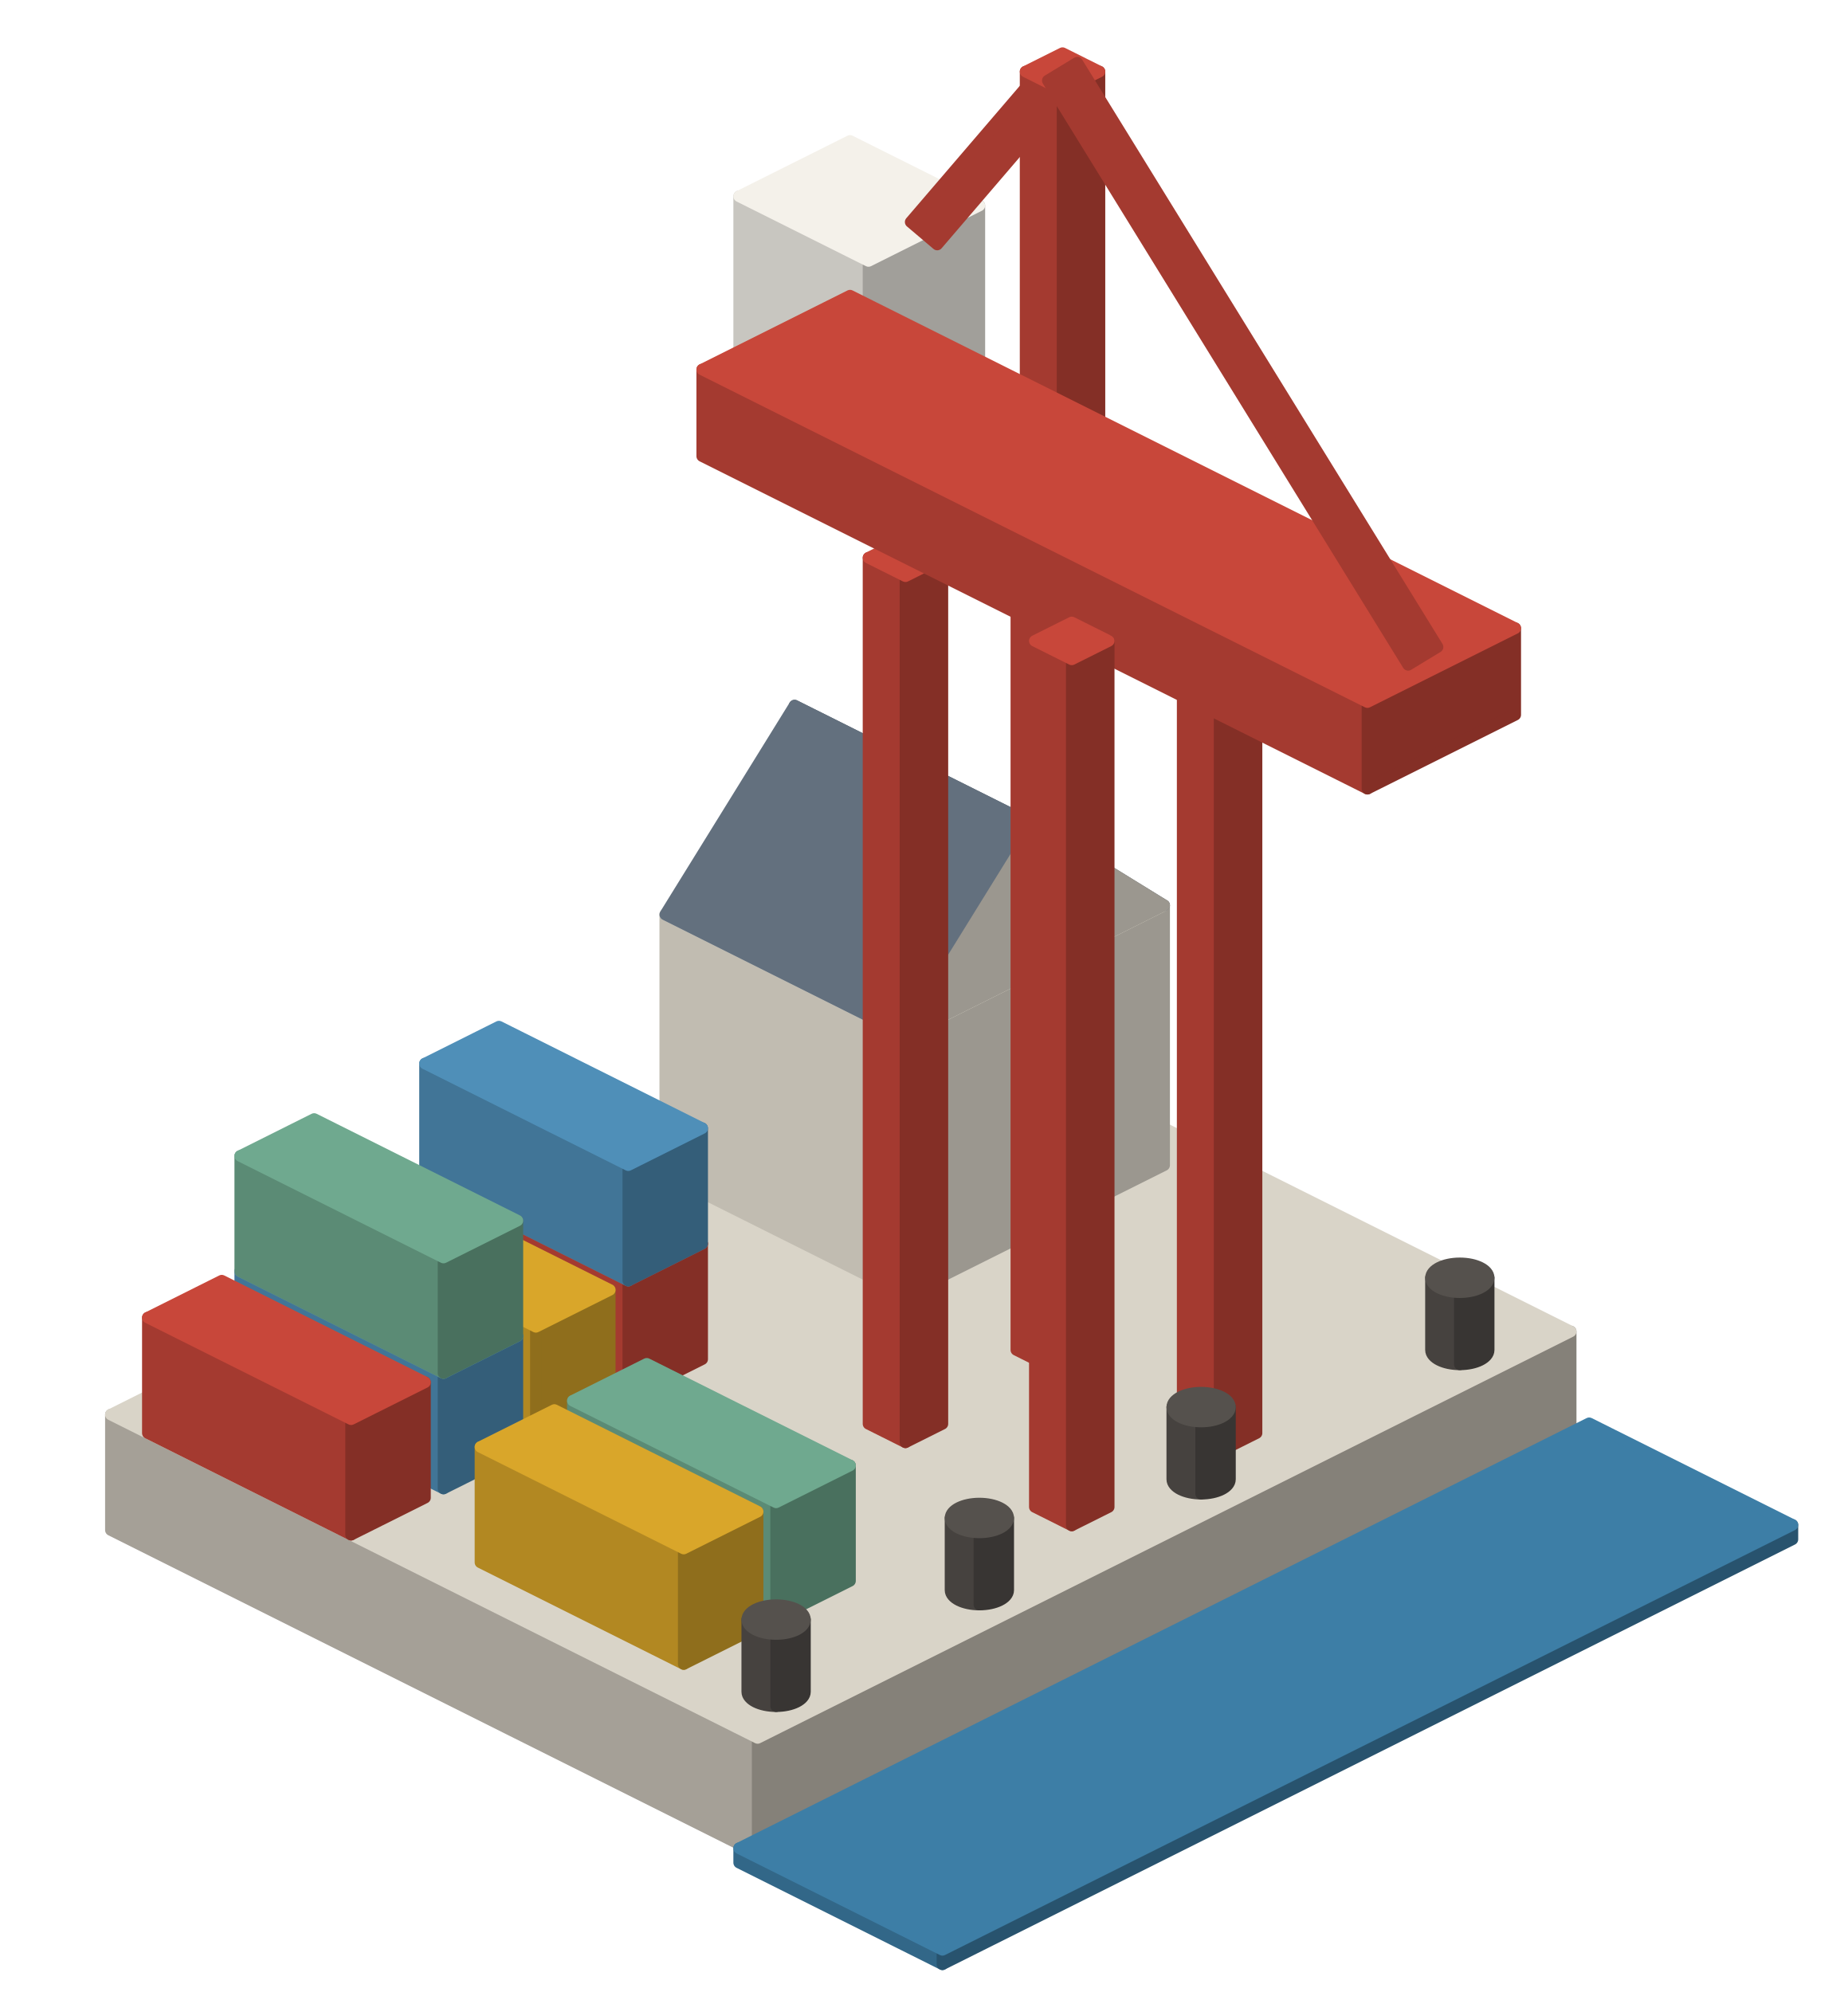
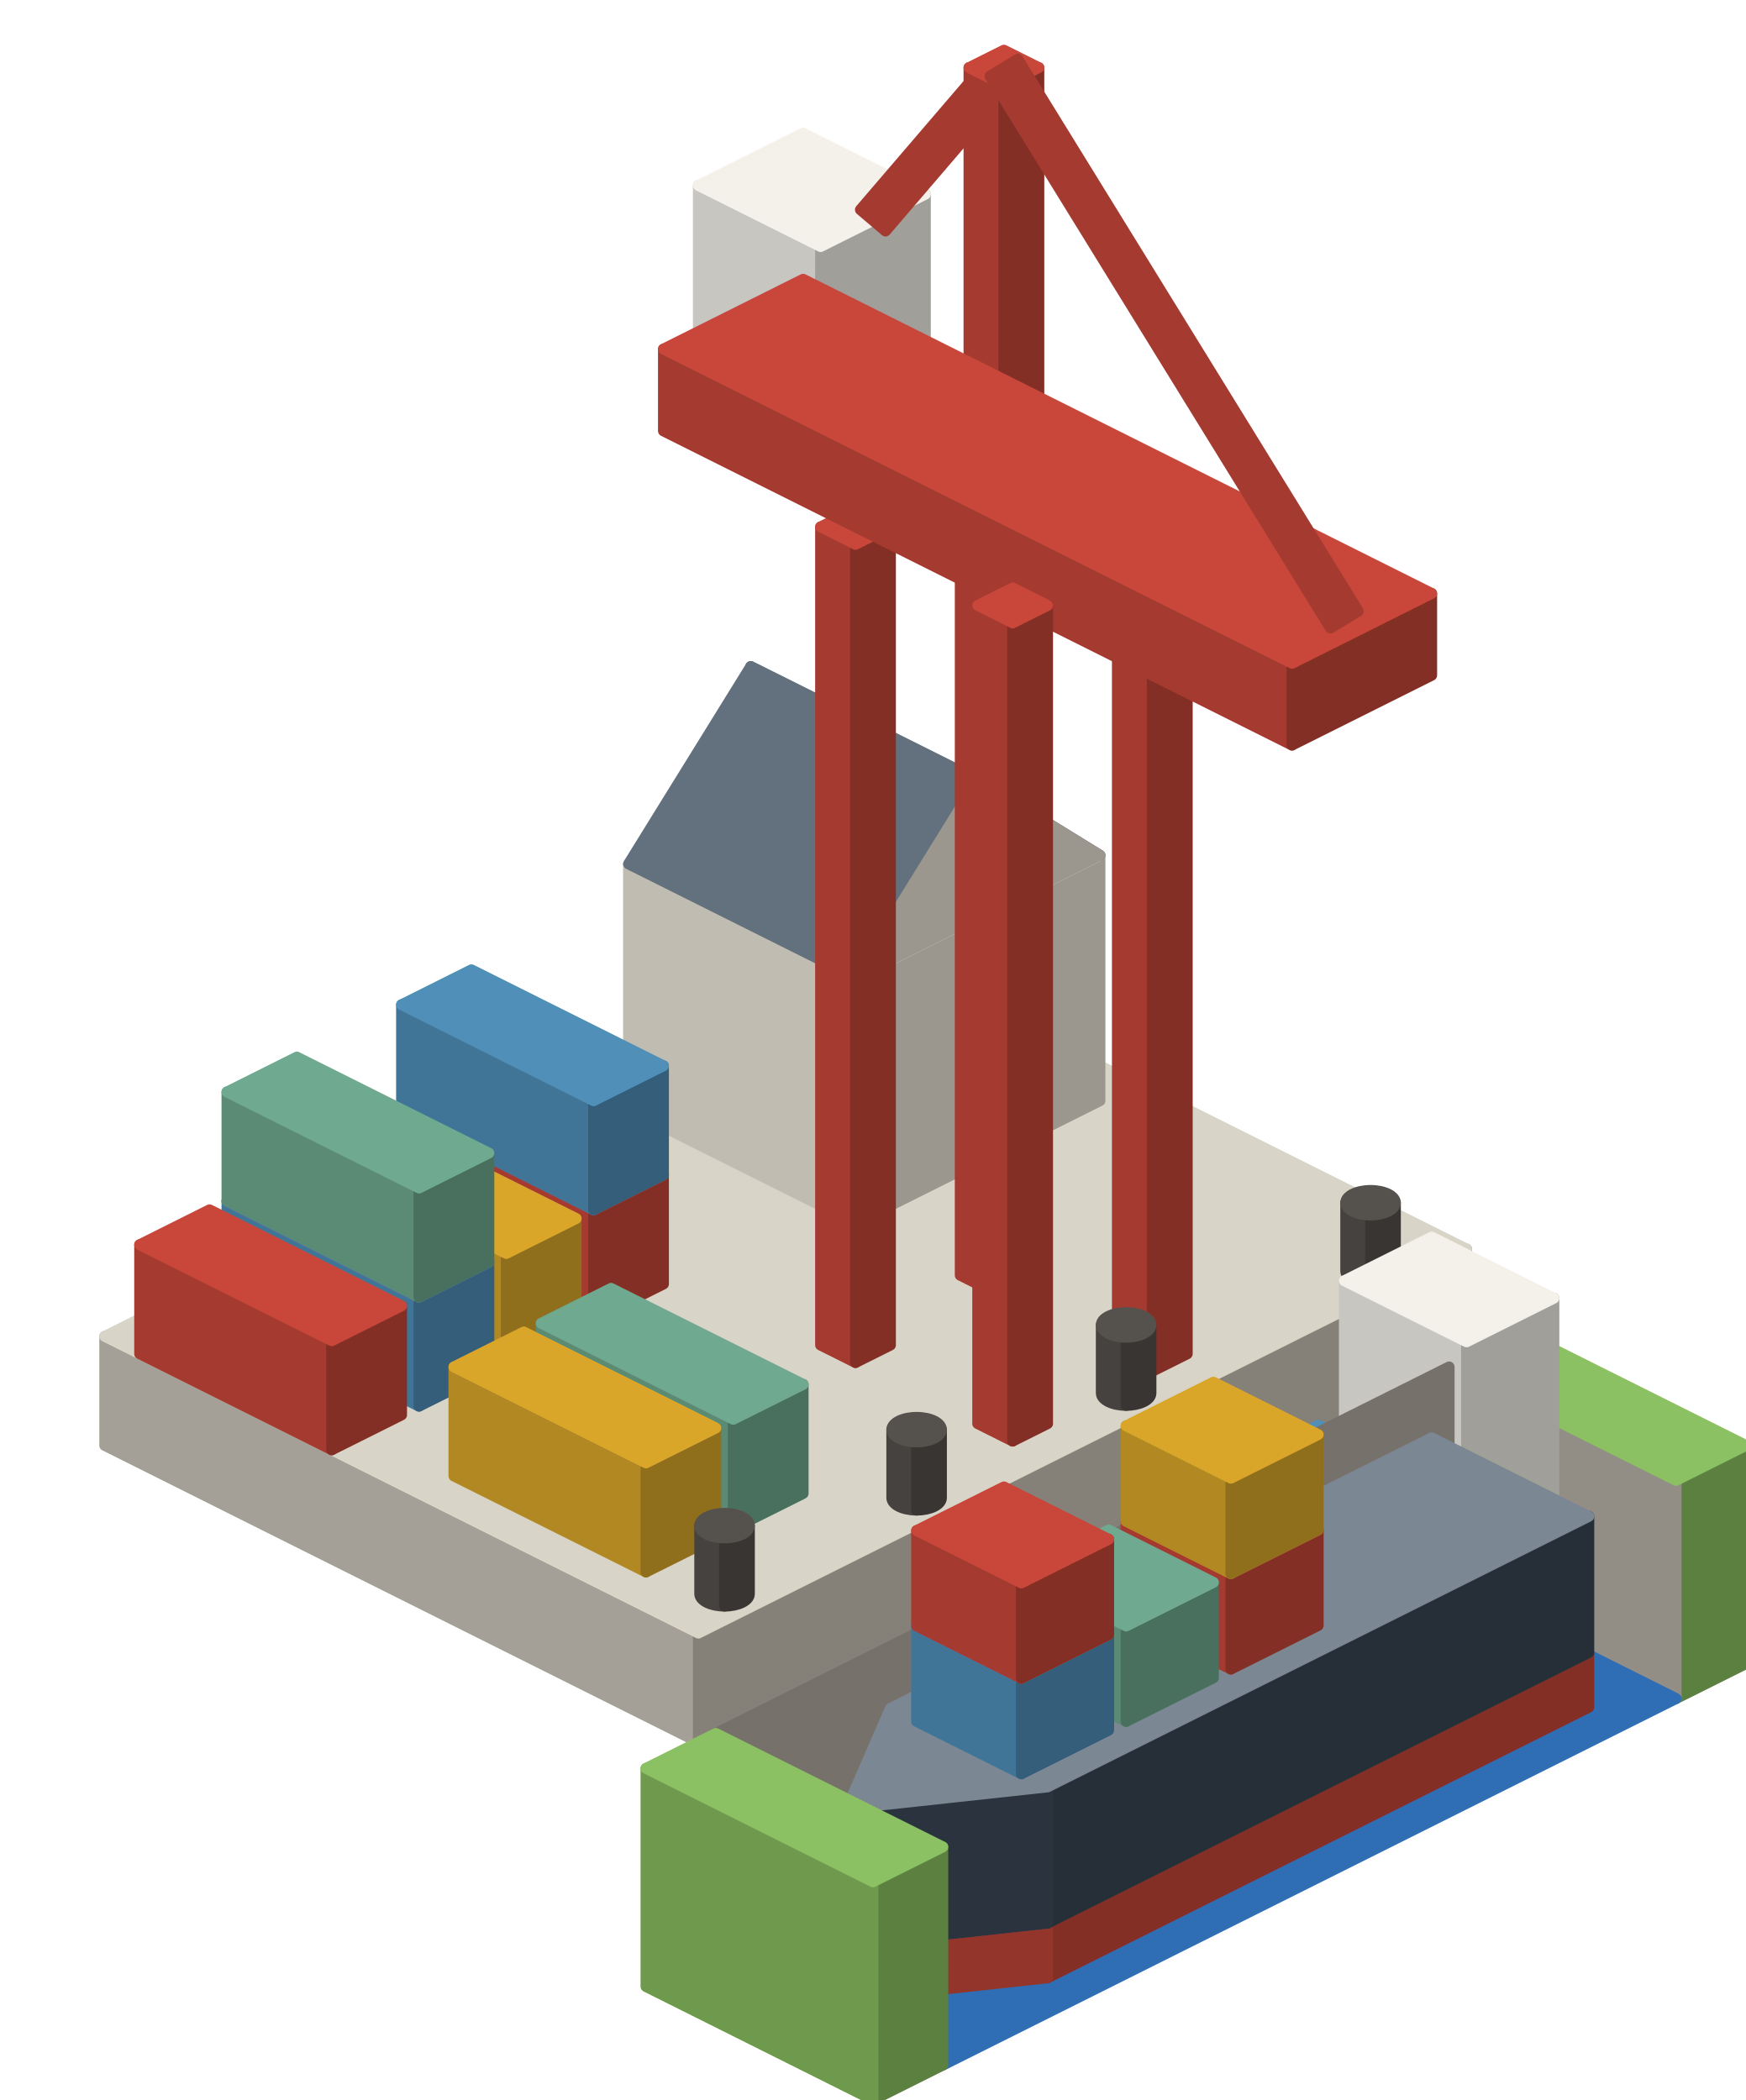
- <svg xmlns="http://www.w3.org/2000/svg" width="64" height="69" viewBox="0 0 64 69">
+ <svg xmlns="http://www.w3.org/2000/svg" width="64" height="77" viewBox="0 0 64 77">
  <g transform="translate(0 37)" stroke-linejoin="round" stroke-width="0.4">
-     <polygon points="3.84,16.00 26.24,27.20 26.24,23.20 3.84,12.00" fill="#a5a097" stroke="#a5a097" />
-     <polygon points="54.40,13.12 26.24,27.20 26.24,23.20 54.40,9.12" fill="#858179" stroke="#858179" />
-     <polygon points="32.00,-2.08 54.40,9.12 26.24,23.20 3.84,12.00" fill="#d9d4c8" stroke="#d9d4c8" />
+     <polygon points="3.84,16.00 25.60,26.88 25.60,22.88 3.84,12.00" fill="#a5a097" stroke="#a5a097" />
+     <polygon points="53.76,12.80 25.60,26.88 25.60,22.88 53.76,8.80" fill="#858179" stroke="#858179" />
+     <polygon points="32.00,-2.08 53.76,8.80 25.60,22.88 3.84,12.00" fill="#d9d4c8" stroke="#d9d4c8" />
    <polygon points="23.04,3.68 31.36,7.84 31.36,-1.16 23.04,-5.32" fill="#c1bcb1" stroke="#c1bcb1" />
    <polygon points="40.32,3.36 31.36,7.84 31.36,-1.16 40.32,-5.64" fill="#9b978f" stroke="#9b978f" />
    <polygon points="32.00,-9.80 40.32,-5.64 31.36,-1.16 23.04,-5.32" fill="#ebe5d8" stroke="#ebe5d8" />
    <polygon points="32.00,-9.80 40.32,-5.64 35.84,-8.40 27.52,-12.56" fill="#505a65" stroke="#505a65" />
    <polygon points="23.04,-5.32 31.36,-1.16 35.84,-8.40 27.52,-12.56" fill="#63707e" stroke="#63707e" />
    <polygon points="40.32,-5.64 31.36,-1.16 35.84,-8.40" fill="#9b978f" stroke="#9b978f" />
-     <path d="M 50.56 10.26 A 1.00 0.50 0 0 1 49.56 9.76 L 49.56 7.26 L 50.56 7.26 Z" fill="#46423f" stroke="#46423f" />
-     <path d="M 50.56 10.26 A 1.00 0.50 0 0 0 51.56 9.76 L 51.56 7.26 L 50.56 7.26 Z" fill="#383533" stroke="#383533" />
-     <path d="M 49.56 7.26 A 1.00 0.50 0 1 0 51.56 7.26 A 1.00 0.50 0 1 0 49.56 7.26 Z" fill="#55514d" stroke="#55514d" />
+     <path d="M 50.24 10.05 A 0.91 0.45 0 0 1 49.33 9.60 L 49.33 7.10 L 50.24 7.10 Z" fill="#46423f" stroke="#46423f" />
+     <path d="M 50.24 10.05 A 0.91 0.45 0 0 0 51.15 9.60 L 51.15 7.10 L 50.24 7.10 Z" fill="#383533" stroke="#383533" />
+     <path d="M 49.33 7.10 A 0.91 0.45 0 1 0 51.15 7.10 A 0.91 0.45 0 1 0 49.33 7.10 Z" fill="#55514d" stroke="#55514d" />
    <polygon points="35.20,9.76 36.48,10.40 36.48,-19.60 35.20,-20.24" fill="#a43a30" stroke="#a43a30" />
    <polygon points="37.76,9.76 36.48,10.40 36.48,-19.60 37.76,-20.24" fill="#842f26" stroke="#842f26" />
    <polygon points="36.48,-20.88 37.76,-20.24 36.48,-19.60 35.20,-20.24" fill="#c8473a" stroke="#c8473a" />
+     <polygon points="64.00,24.00 61.44,25.28 61.44,17.28 64.00,16.00" fill="#5c8040" stroke="#5c8040" />
+     <polygon points="61.44,25.28 53.12,21.12 53.12,13.12 61.44,17.28" fill="#938e85" stroke="#938e85" />
+     <polygon points="55.68,11.84 64.00,16.00 61.44,17.28 53.12,13.12" fill="#8cc163" stroke="#8cc163" />
    <polygon points="40.96,12.64 42.24,13.28 42.24,-16.72 40.96,-17.36" fill="#a43a30" stroke="#a43a30" />
    <polygon points="43.52,12.64 42.24,13.28 42.24,-16.72 43.52,-17.36" fill="#842f26" stroke="#842f26" />
    <polygon points="42.24,-18.00 43.52,-17.36 42.24,-16.72 40.96,-17.36" fill="#c8473a" stroke="#c8473a" />
    <polygon points="14.72,7.84 21.76,11.36 21.76,7.36 14.72,3.84" fill="#a43a30" stroke="#a43a30" />
    <polygon points="24.32,10.08 21.76,11.36 21.76,7.36 24.32,6.08" fill="#842f26" stroke="#842f26" />
    <polygon points="17.28,2.56 24.32,6.08 21.76,7.36 14.72,3.84" fill="#c8473a" stroke="#c8473a" />
    <polygon points="14.72,3.84 21.76,7.36 21.76,3.36 14.72,-0.16" fill="#417597" stroke="#417597" />
    <polygon points="24.32,6.08 21.76,7.36 21.76,3.36 24.32,2.08" fill="#345e79" stroke="#345e79" />
    <polygon points="17.28,-1.44 24.32,2.08 21.76,3.36 14.72,-0.16" fill="#4f8fb8" stroke="#4f8fb8" />
    <polygon points="25.60,-24.20 30.08,-21.96 30.08,-27.96 25.60,-30.20" fill="#c8c6c0" stroke="#c8c6c0" />
    <polygon points="33.92,-23.88 30.08,-21.96 30.08,-27.96 33.92,-29.88" fill="#a19f9a" stroke="#a19f9a" />
    <polygon points="29.44,-32.12 33.92,-29.88 30.08,-27.96 25.60,-30.20" fill="#f4f1ea" stroke="#f4f1ea" />
    <polygon points="11.52,9.44 18.56,12.96 18.56,8.96 11.52,5.44" fill="#b28822" stroke="#b28822" />
    <polygon points="21.12,11.68 18.56,12.96 18.56,8.96 21.12,7.68" fill="#8f6e1c" stroke="#8f6e1c" />
    <polygon points="14.08,4.16 21.12,7.68 18.56,8.96 11.52,5.44" fill="#d9a62a" stroke="#d9a62a" />
    <polygon points="36.34,-34.91 31.54,-29.31 32.46,-28.53 37.26,-34.13" fill="#a43a30" stroke="#a43a30" />
    <polygon points="30.08,12.32 31.36,12.96 31.36,-17.04 30.08,-17.68" fill="#a43a30" stroke="#a43a30" />
    <polygon points="32.64,12.32 31.36,12.96 31.36,-17.04 32.64,-17.68" fill="#842f26" stroke="#842f26" />
    <polygon points="31.36,-18.32 32.64,-17.68 31.36,-17.04 30.08,-17.68" fill="#c8473a" stroke="#c8473a" />
    <polygon points="8.32,11.04 15.36,14.56 15.36,10.56 8.32,7.04" fill="#417597" stroke="#417597" />
    <polygon points="17.92,13.28 15.36,14.56 15.36,10.56 17.92,9.28" fill="#345e79" stroke="#345e79" />
    <polygon points="10.88,5.76 17.92,9.28 15.36,10.56 8.32,7.04" fill="#4f8fb8" stroke="#4f8fb8" />
    <polygon points="8.32,7.04 15.36,10.56 15.36,6.56 8.32,3.04" fill="#5b8b75" stroke="#5b8b75" />
    <polygon points="17.92,9.28 15.36,10.56 15.36,6.56 17.92,5.28" fill="#49705e" stroke="#49705e" />
    <polygon points="10.88,1.76 17.92,5.28 15.36,6.56 8.32,3.04" fill="#6fa98f" stroke="#6fa98f" />
    <polygon points="35.52,-20.52 36.80,-19.88 36.80,-33.88 35.52,-34.52" fill="#a43a30" stroke="#a43a30" />
    <polygon points="38.08,-20.52 36.80,-19.88 36.80,-33.88 38.08,-34.52" fill="#842f26" stroke="#842f26" />
    <polygon points="36.80,-35.16 38.08,-34.52 36.80,-33.88 35.52,-34.52" fill="#c8473a" stroke="#c8473a" />
-     <path d="M 41.60 14.74 A 1.00 0.50 0 0 1 40.60 14.24 L 40.60 11.74 L 41.60 11.74 Z" fill="#46423f" stroke="#46423f" />
-     <path d="M 41.60 14.74 A 1.00 0.50 0 0 0 42.60 14.24 L 42.60 11.74 L 41.60 11.74 Z" fill="#383533" stroke="#383533" />
-     <path d="M 40.60 11.74 A 1.00 0.50 0 1 0 42.60 11.74 A 1.00 0.50 0 1 0 40.60 11.74 Z" fill="#55514d" stroke="#55514d" />
+     <path d="M 41.28 14.53 A 0.91 0.45 0 0 1 40.37 14.08 L 40.37 11.58 L 41.28 11.58 Z" fill="#46423f" stroke="#46423f" />
+     <path d="M 41.28 14.53 A 0.91 0.45 0 0 0 42.19 14.08 L 42.19 11.58 L 41.28 11.58 Z" fill="#383533" stroke="#383533" />
+     <path d="M 40.37 11.58 A 0.91 0.45 0 1 0 42.19 11.58 A 0.91 0.45 0 1 0 40.37 11.58 Z" fill="#55514d" stroke="#55514d" />
+     <polygon points="49.28,17.96 53.76,20.20 53.76,12.20 49.28,9.96" fill="#c8c6c0" stroke="#c8c6c0" />
+     <polygon points="56.96,18.60 53.76,20.20 53.76,12.20 56.96,10.60" fill="#a19f9a" stroke="#a19f9a" />
+     <polygon points="52.48,8.36 56.96,10.60 53.76,12.20 49.28,9.96" fill="#f4f1ea" stroke="#f4f1ea" />
    <polygon points="24.32,-21.20 47.36,-9.68 47.36,-12.68 24.32,-24.20" fill="#a43a30" stroke="#a43a30" />
    <polygon points="52.48,-12.24 47.36,-9.68 47.36,-12.68 52.48,-15.24" fill="#842f26" stroke="#842f26" />
    <polygon points="29.44,-26.76 52.48,-15.24 47.36,-12.68 24.32,-24.20" fill="#c8473a" stroke="#c8473a" />
    <polygon points="5.12,12.64 12.16,16.16 12.16,12.16 5.12,8.64" fill="#a43a30" stroke="#a43a30" />
    <polygon points="14.72,14.88 12.16,16.16 12.16,12.16 14.72,10.88" fill="#842f26" stroke="#842f26" />
    <polygon points="7.68,7.36 14.72,10.88 12.16,12.16 5.12,8.64" fill="#c8473a" stroke="#c8473a" />
    <polygon points="35.84,15.20 37.12,15.84 37.12,-14.16 35.84,-14.80" fill="#a43a30" stroke="#a43a30" />
    <polygon points="38.40,15.20 37.12,15.84 37.12,-14.16 38.40,-14.80" fill="#842f26" stroke="#842f26" />
    <polygon points="37.12,-15.44 38.40,-14.80 37.12,-14.16 35.84,-14.80" fill="#c8473a" stroke="#c8473a" />
+     <polygon points="45.12,20.36 48.96,22.28 48.96,18.78 45.12,16.86" fill="#417597" stroke="#417597" />
+     <polygon points="52.16,20.68 48.96,22.28 48.96,18.78 52.16,17.18" fill="#345e79" stroke="#345e79" />
+     <polygon points="48.32,15.26 52.16,17.18 48.96,18.78 45.12,16.86" fill="#4f8fb8" stroke="#4f8fb8" />
    <polygon points="36.29,-34.21 48.77,-13.97 49.79,-14.59 37.31,-34.83" fill="#a43a30" stroke="#a43a30" />
    <polygon points="19.84,15.52 26.88,19.04 26.88,15.04 19.84,11.52" fill="#5b8b75" stroke="#5b8b75" />
    <polygon points="29.44,17.76 26.88,19.04 26.88,15.04 29.44,13.76" fill="#49705e" stroke="#49705e" />
    <polygon points="22.40,10.24 29.44,13.76 26.88,15.04 19.84,11.52" fill="#6fa98f" stroke="#6fa98f" />
-     <path d="M 33.92 18.58 A 1.00 0.50 0 0 1 32.92 18.08 L 32.92 15.58 L 33.92 15.58 Z" fill="#46423f" stroke="#46423f" />
-     <path d="M 33.92 18.58 A 1.00 0.50 0 0 0 34.92 18.08 L 34.92 15.58 L 33.92 15.58 Z" fill="#383533" stroke="#383533" />
-     <path d="M 32.92 15.58 A 1.00 0.50 0 1 0 34.92 15.58 A 1.00 0.50 0 1 0 32.92 15.58 Z" fill="#55514d" stroke="#55514d" />
+     <path d="M 33.60 18.37 A 0.91 0.45 0 0 1 32.69 17.92 L 32.69 15.42 L 33.60 15.42 Z" fill="#46423f" stroke="#46423f" />
+     <path d="M 33.60 18.37 A 0.91 0.45 0 0 0 34.51 17.92 L 34.51 15.42 L 33.60 15.42 Z" fill="#383533" stroke="#383533" />
+     <path d="M 32.69 15.42 A 0.91 0.45 0 1 0 34.51 15.42 A 0.91 0.45 0 1 0 32.69 15.42 Z" fill="#55514d" stroke="#55514d" />
    <polygon points="16.64,17.12 23.68,20.64 23.68,16.64 16.64,13.12" fill="#b28822" stroke="#b28822" />
    <polygon points="26.24,19.36 23.68,20.64 23.68,16.64 26.24,15.36" fill="#8f6e1c" stroke="#8f6e1c" />
    <polygon points="19.20,11.84 26.24,15.36 23.68,16.64 16.64,13.12" fill="#d9a62a" stroke="#d9a62a" />
-     <path d="M 26.88 22.10 A 1.00 0.50 0 0 1 25.88 21.60 L 25.88 19.10 L 26.88 19.10 Z" fill="#46423f" stroke="#46423f" />
-     <path d="M 26.88 22.10 A 1.00 0.50 0 0 0 27.88 21.60 L 27.88 19.10 L 26.88 19.10 Z" fill="#383533" stroke="#383533" />
-     <path d="M 25.88 19.10 A 1.00 0.50 0 1 0 27.88 19.10 A 1.00 0.50 0 1 0 25.88 19.10 Z" fill="#55514d" stroke="#55514d" />
-     <polygon points="25.60,27.52 32.64,31.04 32.64,30.54 25.60,27.02" fill="#326788" stroke="#326788" />
-     <polygon points="62.08,16.32 32.64,31.04 32.64,30.54 62.08,15.82" fill="#28536e" stroke="#28536e" />
-     <polygon points="55.04,12.30 62.08,15.82 32.64,30.54 25.60,27.02" fill="#3d7ea6" stroke="#3d7ea6" />
+     <path d="M 26.56 21.89 A 0.91 0.45 0 0 1 25.65 21.44 L 25.65 18.94 L 26.56 18.94 Z" fill="#46423f" stroke="#46423f" />
+     <path d="M 26.56 21.89 A 0.91 0.45 0 0 0 27.47 21.44 L 27.47 18.94 L 26.56 18.94 Z" fill="#383533" stroke="#383533" />
+     <path d="M 25.65 18.94 A 0.91 0.45 0 1 0 27.47 18.94 A 0.91 0.45 0 1 0 25.65 18.94 Z" fill="#55514d" stroke="#55514d" />
+     <polygon points="53.12,21.12 26.24,34.56 26.24,26.56 53.12,13.12" fill="#76726b" stroke="#76726b" />
+     <polygon points="53.12,21.12 61.44,25.28 34.56,38.72 26.24,34.56" fill="#2f6db5" stroke="#2f6db5" />
+     <polygon points="54.50,25.01 53.80,25.94 51.30,26.61 52.80,25.44" fill="#4580c2" stroke="#4580c2" />
+     <polygon points="39.10,33.95 38.09,35.04 35.90,35.55 37.09,34.54" fill="#4580c2" stroke="#4580c2" />
+     <polygon points="58.24,25.60 38.40,35.52 38.40,33.52 58.24,23.60" fill="#842f26" stroke="#842f26" />
+     <polygon points="38.40,35.52 31.04,36.32 31.04,34.32 38.40,33.52" fill="#94352b" stroke="#94352b" />
+     <polygon points="52.48,20.72 58.24,23.60 38.40,33.52 31.04,34.32 32.64,30.64" fill="#c8473a" stroke="#c8473a" />
+     <polygon points="58.24,23.60 38.40,33.52 38.40,28.52 58.24,18.60" fill="#262e37" stroke="#262e37" />
+     <polygon points="38.40,33.52 31.04,34.32 31.04,29.32 38.40,28.52" fill="#2b343e" stroke="#2b343e" />
+     <polygon points="52.48,15.72 58.24,18.60 38.40,28.52 31.04,29.32 32.64,25.64" fill="#7c8794" stroke="#7c8794" />
+     <polygon points="41.28,22.28 45.12,24.20 45.12,20.70 41.28,18.78" fill="#a43a30" stroke="#a43a30" />
+     <polygon points="48.32,22.60 45.12,24.20 45.12,20.70 48.32,19.10" fill="#842f26" stroke="#842f26" />
+     <polygon points="44.48,17.18 48.32,19.10 45.12,20.70 41.28,18.78" fill="#c8473a" stroke="#c8473a" />
+     <polygon points="41.28,18.78 45.12,20.70 45.12,17.20 41.28,15.28" fill="#b28822" stroke="#b28822" />
+     <polygon points="48.32,19.10 45.12,20.70 45.12,17.20 48.32,15.60" fill="#8f6e1c" stroke="#8f6e1c" />
+     <polygon points="44.48,13.68 48.32,15.60 45.12,17.20 41.28,15.28" fill="#d9a62a" stroke="#d9a62a" />
+     <polygon points="37.44,24.20 41.28,26.12 41.28,22.62 37.44,20.70" fill="#5b8b75" stroke="#5b8b75" />
+     <polygon points="44.48,24.52 41.28,26.12 41.28,22.62 44.48,21.02" fill="#49705e" stroke="#49705e" />
+     <polygon points="40.64,19.10 44.48,21.02 41.28,22.62 37.44,20.70" fill="#6fa98f" stroke="#6fa98f" />
+     <polygon points="33.60,26.12 37.44,28.04 37.44,24.54 33.60,22.62" fill="#417597" stroke="#417597" />
+     <polygon points="40.64,26.44 37.44,28.04 37.44,24.54 40.64,22.94" fill="#345e79" stroke="#345e79" />
+     <polygon points="36.80,21.02 40.64,22.94 37.44,24.54 33.60,22.62" fill="#4f8fb8" stroke="#4f8fb8" />
+     <polygon points="33.60,22.62 37.44,24.54 37.44,21.04 33.60,19.12" fill="#a43a30" stroke="#a43a30" />
+     <polygon points="40.64,22.94 37.44,24.54 37.44,21.04 40.64,19.44" fill="#842f26" stroke="#842f26" />
+     <polygon points="36.80,17.52 40.64,19.44 37.44,21.04 33.60,19.12" fill="#c8473a" stroke="#c8473a" />
+     <polygon points="34.56,38.72 32.00,40.00 32.00,32.00 34.56,30.72" fill="#5c8040" stroke="#5c8040" />
+     <polygon points="32.00,40.00 23.68,35.84 23.68,27.84 32.00,32.00" fill="#6f9a4e" stroke="#6f9a4e" />
+     <polygon points="26.24,26.56 34.56,30.72 32.00,32.00 23.68,27.84" fill="#8cc163" stroke="#8cc163" />
  </g>
</svg>
